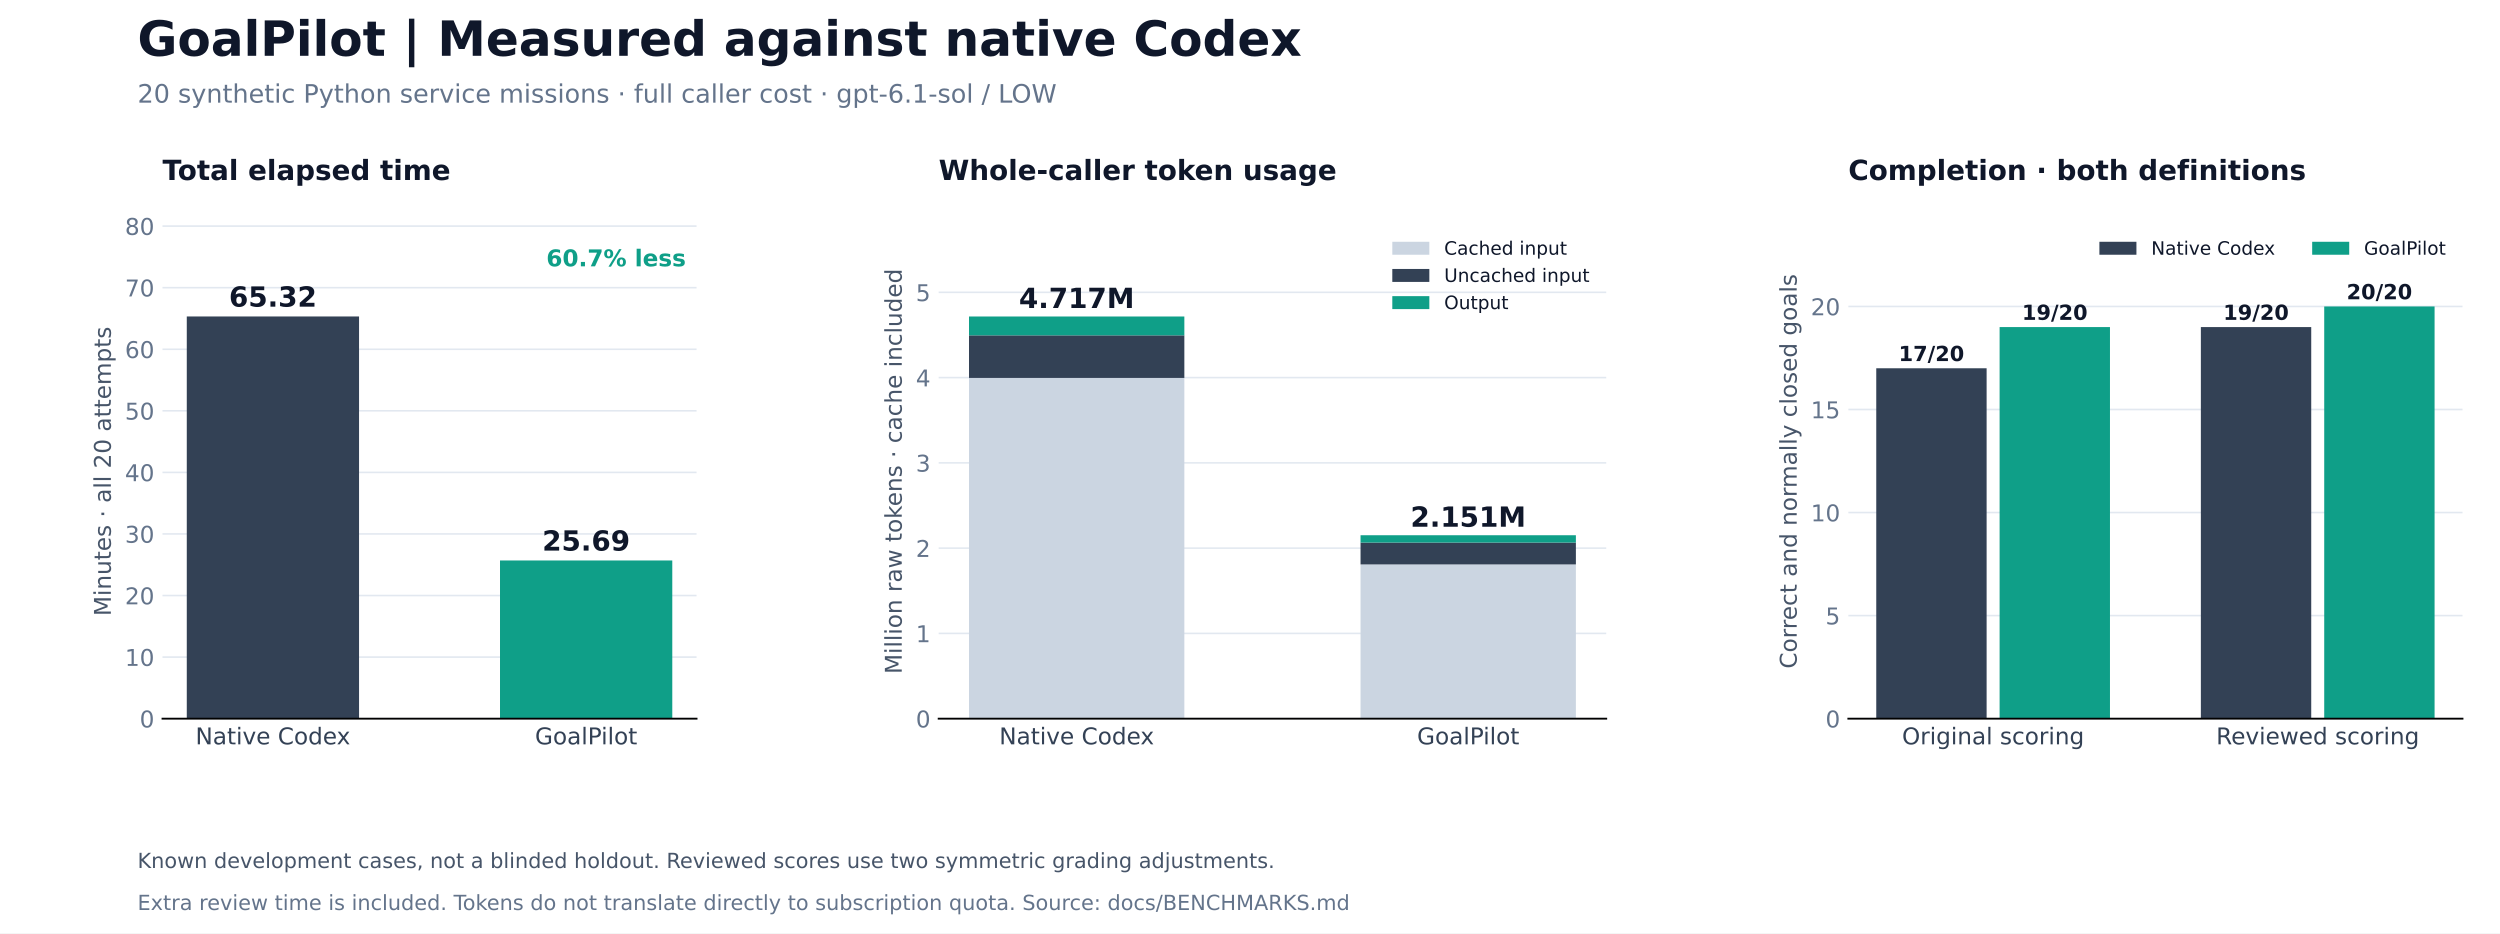
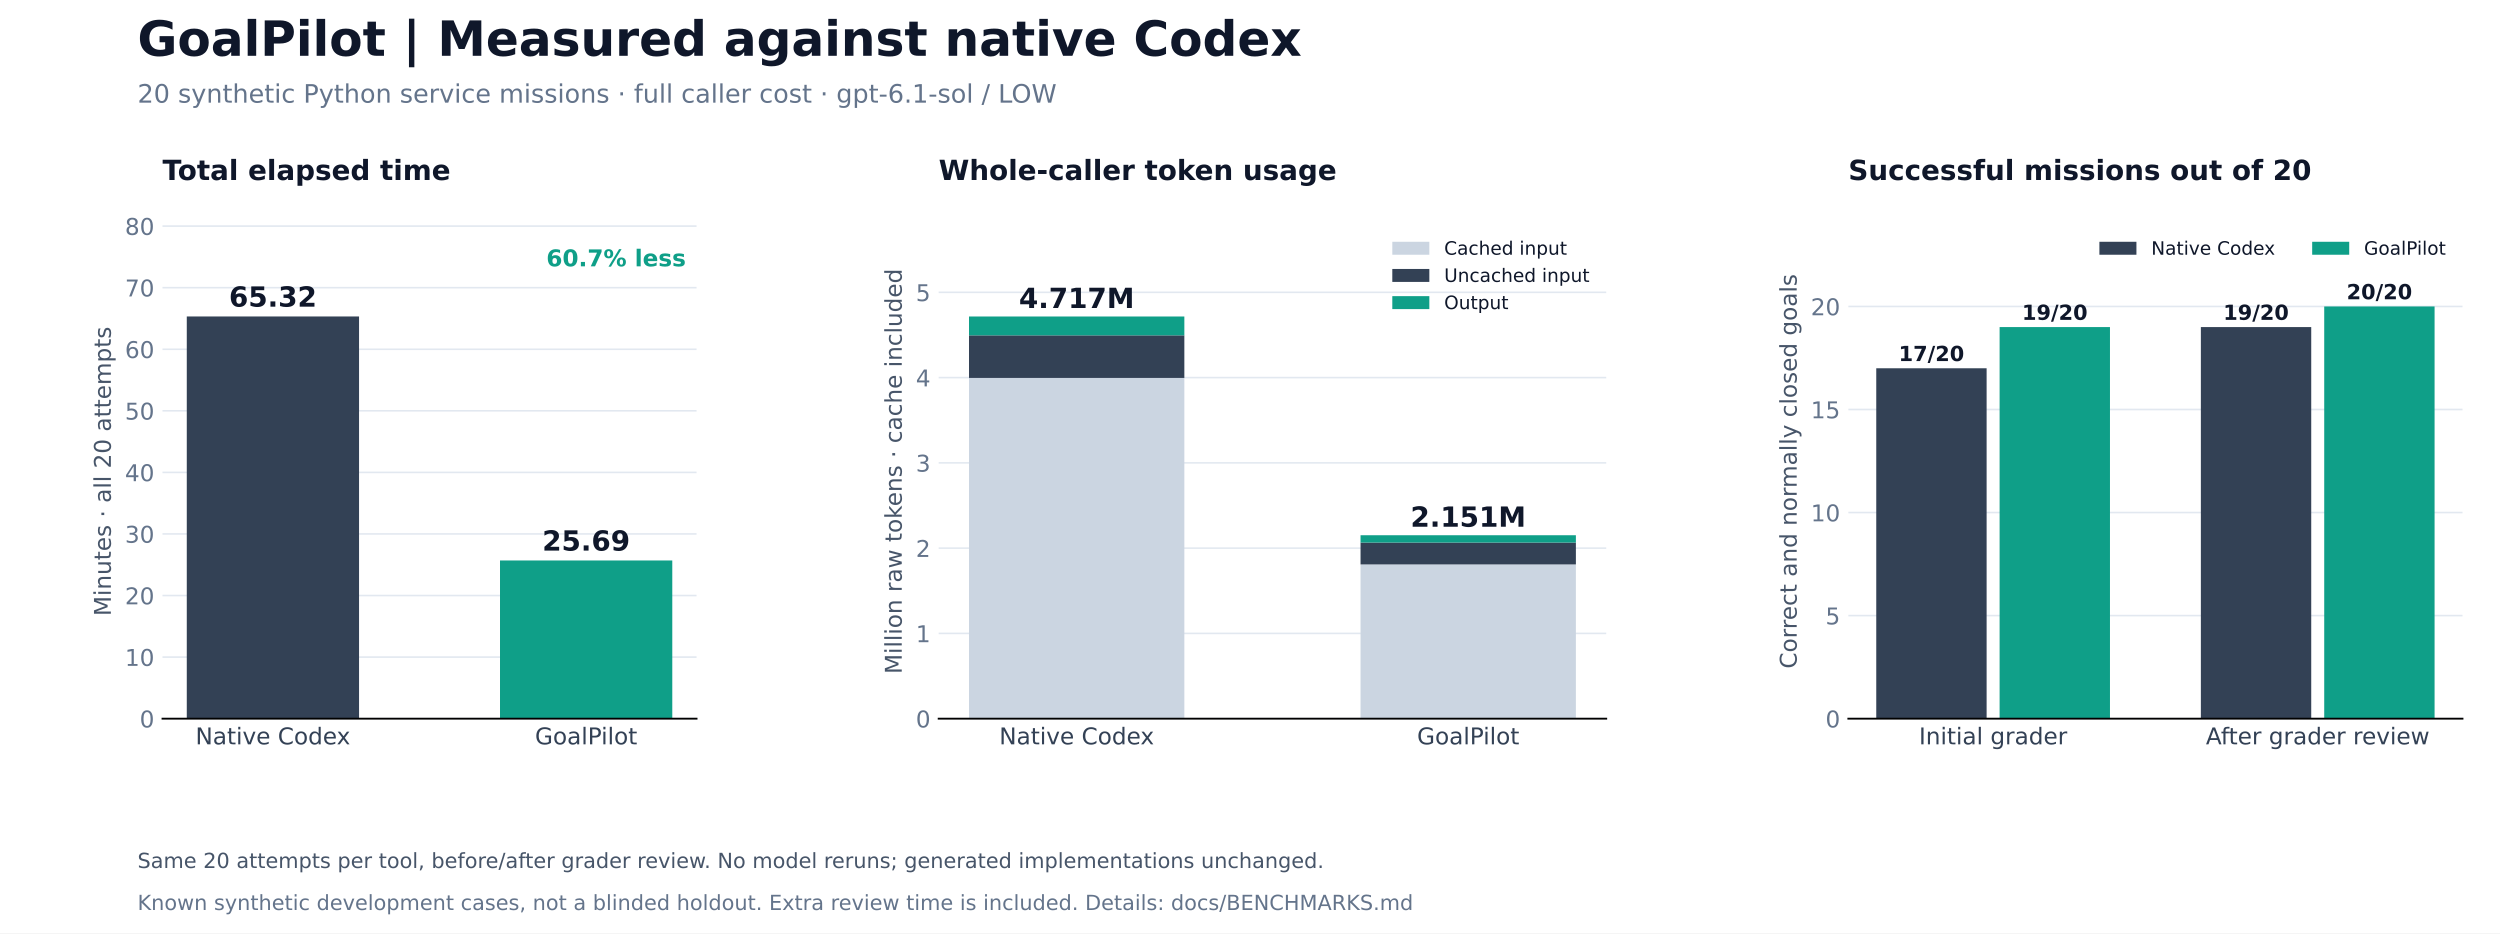
<svg xmlns="http://www.w3.org/2000/svg" width="1080pt" height="403.2pt" viewBox="0 0 1080 403.2" version="1.1">
  <defs>
    <style type="text/css">*{stroke-linejoin: round; stroke-linecap: butt}</style>
  </defs>
  <g id="figure_1">
    <g id="patch_1">
      <path d="M 0 403.2  L 1080 403.2  L 1080 0  L 0 0  z " style="fill: #ffffff" />
    </g>
    <g id="axes_1">
      <g id="patch_2">
        <path d="M 70.2 310.464  L 300.912 310.464  L 300.912 96.768  L 70.2 96.768  z " style="fill: #ffffff" />
      </g>
      <g id="matplotlib.axis_1">
        <g id="xtick_1">
          <g id="line2d_1" />
          <g id="text_1">
            <text style="font-size: 10px; font-family: 'DejaVu Sans'; text-anchor: middle; fill: #334155" x="117.899" y="321.562" transform="rotate(-0 117.8985 321.5624)">Native Codex</text>
          </g>
        </g>
        <g id="xtick_2">
          <g id="line2d_2" />
          <g id="text_2">
            <text style="font-size: 10px; font-family: 'DejaVu Sans'; text-anchor: middle; fill: #334155" x="253.214" y="321.562" transform="rotate(-0 253.2135 321.5624)">GoalPilot</text>
          </g>
        </g>
      </g>
      <g id="matplotlib.axis_2">
        <g id="ytick_1">
          <g id="line2d_3">
-             <path d="M 70.2 310.464  L 300.912 310.464  " clip-path="url(#p4204b32183)" style="fill: none; stroke: #e2e8f0; stroke-width: 0.7; stroke-linecap: square" />
+             <path d="M 70.2 310.464  L 300.912 310.464  " clip-path="url(#pd821f98f70)" style="fill: none; stroke: #e2e8f0; stroke-width: 0.7; stroke-linecap: square" />
          </g>
          <g id="line2d_4" />
          <g id="text_3">
            <text style="font-size: 10px; font-family: 'DejaVu Sans'; text-anchor: end; fill: #64748b" x="66.7" y="314.263" transform="rotate(-0 66.7 314.2632)">0</text>
          </g>
        </g>
        <g id="ytick_2">
          <g id="line2d_5">
-             <path d="M 70.2 283.865  L 300.912 283.865  " clip-path="url(#p4204b32183)" style="fill: none; stroke: #e2e8f0; stroke-width: 0.7; stroke-linecap: square" />
+             <path d="M 70.2 283.865  L 300.912 283.865  " clip-path="url(#pd821f98f70)" style="fill: none; stroke: #e2e8f0; stroke-width: 0.7; stroke-linecap: square" />
          </g>
          <g id="line2d_6" />
          <g id="text_4">
            <text style="font-size: 10px; font-family: 'DejaVu Sans'; text-anchor: end; fill: #64748b" x="66.7" y="287.665" transform="rotate(-0 66.7 287.6646)">10</text>
          </g>
        </g>
        <g id="ytick_3">
          <g id="line2d_7">
-             <path d="M 70.2 257.267  L 300.912 257.267  " clip-path="url(#p4204b32183)" style="fill: none; stroke: #e2e8f0; stroke-width: 0.7; stroke-linecap: square" />
+             <path d="M 70.2 257.267  L 300.912 257.267  " clip-path="url(#pd821f98f70)" style="fill: none; stroke: #e2e8f0; stroke-width: 0.7; stroke-linecap: square" />
          </g>
          <g id="line2d_8" />
          <g id="text_5">
            <text style="font-size: 10px; font-family: 'DejaVu Sans'; text-anchor: end; fill: #64748b" x="66.7" y="261.066" transform="rotate(-0 66.7 261.066)">20</text>
          </g>
        </g>
        <g id="ytick_4">
          <g id="line2d_9">
-             <path d="M 70.2 230.668  L 300.912 230.668  " clip-path="url(#p4204b32183)" style="fill: none; stroke: #e2e8f0; stroke-width: 0.7; stroke-linecap: square" />
+             <path d="M 70.2 230.668  L 300.912 230.668  " clip-path="url(#pd821f98f70)" style="fill: none; stroke: #e2e8f0; stroke-width: 0.7; stroke-linecap: square" />
          </g>
          <g id="line2d_10" />
          <g id="text_6">
            <text style="font-size: 10px; font-family: 'DejaVu Sans'; text-anchor: end; fill: #64748b" x="66.7" y="234.467" transform="rotate(-0 66.7 234.4674)">30</text>
          </g>
        </g>
        <g id="ytick_5">
          <g id="line2d_11">
-             <path d="M 70.2 204.07  L 300.912 204.07  " clip-path="url(#p4204b32183)" style="fill: none; stroke: #e2e8f0; stroke-width: 0.7; stroke-linecap: square" />
+             <path d="M 70.2 204.07  L 300.912 204.07  " clip-path="url(#pd821f98f70)" style="fill: none; stroke: #e2e8f0; stroke-width: 0.7; stroke-linecap: square" />
          </g>
          <g id="line2d_12" />
          <g id="text_7">
            <text style="font-size: 10px; font-family: 'DejaVu Sans'; text-anchor: end; fill: #64748b" x="66.7" y="207.869" transform="rotate(-0 66.7 207.8688)">40</text>
          </g>
        </g>
        <g id="ytick_6">
          <g id="line2d_13">
-             <path d="M 70.2 177.471  L 300.912 177.471  " clip-path="url(#p4204b32183)" style="fill: none; stroke: #e2e8f0; stroke-width: 0.7; stroke-linecap: square" />
+             <path d="M 70.2 177.471  L 300.912 177.471  " clip-path="url(#pd821f98f70)" style="fill: none; stroke: #e2e8f0; stroke-width: 0.7; stroke-linecap: square" />
          </g>
          <g id="line2d_14" />
          <g id="text_8">
            <text style="font-size: 10px; font-family: 'DejaVu Sans'; text-anchor: end; fill: #64748b" x="66.7" y="181.27" transform="rotate(-0 66.7 181.2702)">50</text>
          </g>
        </g>
        <g id="ytick_7">
          <g id="line2d_15">
-             <path d="M 70.2 150.872  L 300.912 150.872  " clip-path="url(#p4204b32183)" style="fill: none; stroke: #e2e8f0; stroke-width: 0.7; stroke-linecap: square" />
+             <path d="M 70.2 150.872  L 300.912 150.872  " clip-path="url(#pd821f98f70)" style="fill: none; stroke: #e2e8f0; stroke-width: 0.7; stroke-linecap: square" />
          </g>
          <g id="line2d_16" />
          <g id="text_9">
            <text style="font-size: 10px; font-family: 'DejaVu Sans'; text-anchor: end; fill: #64748b" x="66.7" y="154.672" transform="rotate(-0 66.7 154.6717)">60</text>
          </g>
        </g>
        <g id="ytick_8">
          <g id="line2d_17">
-             <path d="M 70.2 124.274  L 300.912 124.274  " clip-path="url(#p4204b32183)" style="fill: none; stroke: #e2e8f0; stroke-width: 0.7; stroke-linecap: square" />
+             <path d="M 70.2 124.274  L 300.912 124.274  " clip-path="url(#pd821f98f70)" style="fill: none; stroke: #e2e8f0; stroke-width: 0.7; stroke-linecap: square" />
          </g>
          <g id="line2d_18" />
          <g id="text_10">
            <text style="font-size: 10px; font-family: 'DejaVu Sans'; text-anchor: end; fill: #64748b" x="66.7" y="128.073" transform="rotate(-0 66.7 128.0731)">70</text>
          </g>
        </g>
        <g id="ytick_9">
          <g id="line2d_19">
-             <path d="M 70.2 97.675  L 300.912 97.675  " clip-path="url(#p4204b32183)" style="fill: none; stroke: #e2e8f0; stroke-width: 0.7; stroke-linecap: square" />
+             <path d="M 70.2 97.675  L 300.912 97.675  " clip-path="url(#pd821f98f70)" style="fill: none; stroke: #e2e8f0; stroke-width: 0.7; stroke-linecap: square" />
          </g>
          <g id="line2d_20" />
          <g id="text_11">
            <text style="font-size: 10px; font-family: 'DejaVu Sans'; text-anchor: end; fill: #64748b" x="66.7" y="101.474" transform="rotate(-0 66.7 101.4745)">80</text>
          </g>
        </g>
        <g id="text_12">
          <text style="font-size: 10px; font-family: 'DejaVu Sans'; text-anchor: middle; fill: #475569" x="47.895" y="203.616" transform="rotate(-90 47.89531 203.616)">Minutes · all 20 attempts</text>
        </g>
      </g>
      <g id="patch_3">
-         <path d="M 80.687 310.464  L 155.11 310.464  L 155.11 136.727  L 80.687 136.727  z " clip-path="url(#p4204b32183)" style="fill: #334155" />
+         <path d="M 80.687 310.464  L 155.11 310.464  L 155.11 136.727  L 80.687 136.727  z " clip-path="url(#pd821f98f70)" style="fill: #334155" />
      </g>
      <g id="patch_4">
-         <path d="M 216.002 310.464  L 290.425 310.464  L 290.425 242.122  L 216.002 242.122  z " clip-path="url(#p4204b32183)" style="fill: #0f9f88" />
+         <path d="M 216.002 310.464  L 290.425 310.464  L 290.425 242.122  L 216.002 242.122  z " clip-path="url(#pd821f98f70)" style="fill: #0f9f88" />
      </g>
      <g id="patch_5">
        <path d="M 70.2 310.464  L 300.912 310.464  " style="fill: none; stroke: #000000; stroke-width: 0.8; stroke-linejoin: miter; stroke-linecap: square" />
      </g>
      <g id="text_13">
        <text style="font-weight: 700; font-size: 12px; font-family: 'DejaVu Sans'; text-anchor: middle; fill: #0f172a" x="117.899" y="132.472" transform="rotate(-0 117.8985 132.4716)">65.32</text>
      </g>
      <g id="text_14">
        <text style="font-weight: 700; font-size: 12px; font-family: 'DejaVu Sans'; text-anchor: middle; fill: #0f172a" x="253.214" y="237.867" transform="rotate(-0 253.2135 237.8667)">25.69</text>
      </g>
      <g id="text_15">
        <text style="font-weight: 700; font-size: 10px; font-family: 'DejaVu Sans'; text-anchor: end; fill: #0f9f88" x="296.298" y="115.051" transform="rotate(-0 296.2978 115.0512)">60.7% less</text>
      </g>
      <g id="text_16">
        <text style="font-weight: 700; font-size: 12px; font-family: 'DejaVu Sans'; text-anchor: start; fill: #0f172a" x="70.2" y="77.768" transform="rotate(-0 70.2 77.768)">Total elapsed time</text>
      </g>
    </g>
    <g id="axes_2">
      <g id="patch_6">
        <path d="M 405.502 310.464  L 693.892 310.464  L 693.892 96.768  L 405.502 96.768  z " style="fill: #ffffff" />
      </g>
      <g id="matplotlib.axis_3">
        <g id="xtick_3">
          <g id="line2d_21" />
          <g id="text_17">
            <text style="font-size: 10px; font-family: 'DejaVu Sans'; text-anchor: middle; fill: #334155" x="465.125" y="321.562" transform="rotate(-0 465.1247 321.5624)">Native Codex</text>
          </g>
        </g>
        <g id="xtick_4">
          <g id="line2d_22" />
          <g id="text_18">
            <text style="font-size: 10px; font-family: 'DejaVu Sans'; text-anchor: middle; fill: #334155" x="634.268" y="321.562" transform="rotate(-0 634.2685 321.5624)">GoalPilot</text>
          </g>
        </g>
      </g>
      <g id="matplotlib.axis_4">
        <g id="ytick_10">
          <g id="line2d_23">
-             <path d="M 405.502 310.464  L 693.892 310.464  " clip-path="url(#pa1a9a97ee7)" style="fill: none; stroke: #e2e8f0; stroke-width: 0.7; stroke-linecap: square" />
+             <path d="M 405.502 310.464  L 693.892 310.464  " clip-path="url(#pf794f421fc)" style="fill: none; stroke: #e2e8f0; stroke-width: 0.7; stroke-linecap: square" />
          </g>
          <g id="line2d_24" />
          <g id="text_19">
            <text style="font-size: 10px; font-family: 'DejaVu Sans'; text-anchor: end; fill: #64748b" x="402.002" y="314.263" transform="rotate(-0 402.0015 314.2632)">0</text>
          </g>
        </g>
        <g id="ytick_11">
          <g id="line2d_25">
-             <path d="M 405.502 273.629  L 693.892 273.629  " clip-path="url(#pa1a9a97ee7)" style="fill: none; stroke: #e2e8f0; stroke-width: 0.7; stroke-linecap: square" />
+             <path d="M 405.502 273.629  L 693.892 273.629  " clip-path="url(#pf794f421fc)" style="fill: none; stroke: #e2e8f0; stroke-width: 0.7; stroke-linecap: square" />
          </g>
          <g id="line2d_26" />
          <g id="text_20">
            <text style="font-size: 10px; font-family: 'DejaVu Sans'; text-anchor: end; fill: #64748b" x="402.002" y="277.428" transform="rotate(-0 402.0015 277.4279)">1</text>
          </g>
        </g>
        <g id="ytick_12">
          <g id="line2d_27">
-             <path d="M 405.502 236.793  L 693.892 236.793  " clip-path="url(#pa1a9a97ee7)" style="fill: none; stroke: #e2e8f0; stroke-width: 0.7; stroke-linecap: square" />
+             <path d="M 405.502 236.793  L 693.892 236.793  " clip-path="url(#pf794f421fc)" style="fill: none; stroke: #e2e8f0; stroke-width: 0.7; stroke-linecap: square" />
          </g>
          <g id="line2d_28" />
          <g id="text_21">
            <text style="font-size: 10px; font-family: 'DejaVu Sans'; text-anchor: end; fill: #64748b" x="402.002" y="240.593" transform="rotate(-0 402.0015 240.5927)">2</text>
          </g>
        </g>
        <g id="ytick_13">
          <g id="line2d_29">
-             <path d="M 405.502 199.958  L 693.892 199.958  " clip-path="url(#pa1a9a97ee7)" style="fill: none; stroke: #e2e8f0; stroke-width: 0.7; stroke-linecap: square" />
+             <path d="M 405.502 199.958  L 693.892 199.958  " clip-path="url(#pf794f421fc)" style="fill: none; stroke: #e2e8f0; stroke-width: 0.7; stroke-linecap: square" />
          </g>
          <g id="line2d_30" />
          <g id="text_22">
            <text style="font-size: 10px; font-family: 'DejaVu Sans'; text-anchor: end; fill: #64748b" x="402.002" y="203.757" transform="rotate(-0 402.0015 203.7574)">3</text>
          </g>
        </g>
        <g id="ytick_14">
          <g id="line2d_31">
-             <path d="M 405.502 163.123  L 693.892 163.123  " clip-path="url(#pa1a9a97ee7)" style="fill: none; stroke: #e2e8f0; stroke-width: 0.7; stroke-linecap: square" />
+             <path d="M 405.502 163.123  L 693.892 163.123  " clip-path="url(#pf794f421fc)" style="fill: none; stroke: #e2e8f0; stroke-width: 0.7; stroke-linecap: square" />
          </g>
          <g id="line2d_32" />
          <g id="text_23">
            <text style="font-size: 10px; font-family: 'DejaVu Sans'; text-anchor: end; fill: #64748b" x="402.002" y="166.922" transform="rotate(-0 402.0015 166.9221)">4</text>
          </g>
        </g>
        <g id="ytick_15">
          <g id="line2d_33">
-             <path d="M 405.502 126.288  L 693.892 126.288  " clip-path="url(#pa1a9a97ee7)" style="fill: none; stroke: #e2e8f0; stroke-width: 0.7; stroke-linecap: square" />
+             <path d="M 405.502 126.288  L 693.892 126.288  " clip-path="url(#pf794f421fc)" style="fill: none; stroke: #e2e8f0; stroke-width: 0.7; stroke-linecap: square" />
          </g>
          <g id="line2d_34" />
          <g id="text_24">
            <text style="font-size: 10px; font-family: 'DejaVu Sans'; text-anchor: end; fill: #64748b" x="402.002" y="130.087" transform="rotate(-0 402.0015 130.0868)">5</text>
          </g>
        </g>
        <g id="text_25">
          <text style="font-size: 10px; font-family: 'DejaVu Sans'; text-anchor: middle; fill: #475569" x="389.559" y="203.616" transform="rotate(-90 389.5594 203.616)">Million raw tokens · cache included</text>
        </g>
      </g>
      <g id="patch_7">
-         <path d="M 418.61 310.464  L 511.639 310.464  L 511.639 163.264  L 418.61 163.264  z " clip-path="url(#pa1a9a97ee7)" style="fill: #cbd5e1" />
+         <path d="M 418.61 310.464  L 511.639 310.464  L 511.639 163.264  L 418.61 163.264  z " clip-path="url(#pf794f421fc)" style="fill: #cbd5e1" />
      </g>
      <g id="patch_8">
-         <path d="M 587.754 310.464  L 680.783 310.464  L 680.783 243.833  L 587.754 243.833  z " clip-path="url(#pa1a9a97ee7)" style="fill: #cbd5e1" />
+         <path d="M 587.754 310.464  L 680.783 310.464  L 680.783 243.833  L 587.754 243.833  z " clip-path="url(#pf794f421fc)" style="fill: #cbd5e1" />
      </g>
      <g id="patch_9">
-         <path d="M 418.61 163.264  L 511.639 163.264  L 511.639 144.868  L 418.61 144.868  z " clip-path="url(#pa1a9a97ee7)" style="fill: #334155" />
+         <path d="M 418.61 163.264  L 511.639 163.264  L 511.639 144.868  L 418.61 144.868  z " clip-path="url(#pf794f421fc)" style="fill: #334155" />
      </g>
      <g id="patch_10">
-         <path d="M 587.754 243.833  L 680.783 243.833  L 680.783 234.39  L 587.754 234.39  z " clip-path="url(#pa1a9a97ee7)" style="fill: #334155" />
+         <path d="M 587.754 243.833  L 680.783 243.833  L 680.783 234.39  L 587.754 234.39  z " clip-path="url(#pf794f421fc)" style="fill: #334155" />
      </g>
      <g id="patch_11">
-         <path d="M 418.61 144.868  L 511.639 144.868  L 511.639 136.727  L 418.61 136.727  z " clip-path="url(#pa1a9a97ee7)" style="fill: #0f9f88" />
+         <path d="M 418.61 144.868  L 511.639 144.868  L 511.639 136.727  L 418.61 136.727  z " clip-path="url(#pf794f421fc)" style="fill: #0f9f88" />
      </g>
      <g id="patch_12">
-         <path d="M 587.754 234.39  L 680.783 234.39  L 680.783 231.222  L 587.754 231.222  z " clip-path="url(#pa1a9a97ee7)" style="fill: #0f9f88" />
+         <path d="M 587.754 234.39  L 680.783 234.39  L 680.783 231.222  L 587.754 231.222  z " clip-path="url(#pf794f421fc)" style="fill: #0f9f88" />
      </g>
      <g id="patch_13">
        <path d="M 405.502 310.464  L 693.892 310.464  " style="fill: none; stroke: #000000; stroke-width: 0.8; stroke-linejoin: miter; stroke-linecap: square" />
      </g>
      <g id="text_26">
        <text style="font-weight: 700; font-size: 12px; font-family: 'DejaVu Sans'; text-anchor: middle; fill: #0f172a" x="465.125" y="133.044" transform="rotate(-0 465.1247 133.0439)">4.717M</text>
      </g>
      <g id="text_27">
        <text style="font-weight: 700; font-size: 12px; font-family: 'DejaVu Sans'; text-anchor: middle; fill: #0f172a" x="634.268" y="227.539" transform="rotate(-0 634.2685 227.5385)">2.151M</text>
      </g>
      <g id="text_28">
        <text style="font-weight: 700; font-size: 12px; font-family: 'DejaVu Sans'; text-anchor: start; fill: #0f172a" x="405.502" y="77.768" transform="rotate(-0 405.5015 77.768)">Whole-caller token usage</text>
      </g>
      <g id="legend_1">
        <g id="patch_14">
          <path d="M 601.475 110.047  L 617.475 110.047  L 617.475 104.447  L 601.475 104.447  z " style="fill: #cbd5e1" />
        </g>
        <g id="text_29">
          <text style="font-size: 8px; font-family: 'DejaVu Sans'; text-anchor: start; fill: #0f172a" x="623.875" y="110.047" transform="rotate(-0 623.8754 110.0468)">Cached input</text>
        </g>
        <g id="patch_15">
          <path d="M 601.475 121.789  L 617.475 121.789  L 617.475 116.189  L 601.475 116.189  z " style="fill: #334155" />
        </g>
        <g id="text_30">
          <text style="font-size: 8px; font-family: 'DejaVu Sans'; text-anchor: start; fill: #0f172a" x="623.875" y="121.789" transform="rotate(-0 623.8754 121.7892)">Uncached input</text>
        </g>
        <g id="patch_16">
          <path d="M 601.475 133.532  L 617.475 133.532  L 617.475 127.932  L 601.475 127.932  z " style="fill: #0f9f88" />
        </g>
        <g id="text_31">
          <text style="font-size: 8px; font-family: 'DejaVu Sans'; text-anchor: start; fill: #0f172a" x="623.875" y="133.532" transform="rotate(-0 623.8754 133.5317)">Output</text>
        </g>
      </g>
    </g>
    <g id="axes_3">
      <g id="patch_17">
        <path d="M 798.481 310.464  L 1063.8 310.464  L 1063.8 96.768  L 798.481 96.768  z " style="fill: #ffffff" />
      </g>
      <g id="matplotlib.axis_5">
        <g id="xtick_5">
          <g id="line2d_35" />
          <g id="text_32">
-             <text style="font-size: 10px; font-family: 'DejaVu Sans'; text-anchor: middle; fill: #334155" x="861.025" y="321.562" transform="rotate(-0 861.0246 321.5624)">Original scoring</text>
+             <text style="font-size: 10px; font-family: 'DejaVu Sans'; text-anchor: middle; fill: #334155" x="861.025" y="321.562" transform="rotate(-0 861.0246 321.5624)">Initial grader</text>
          </g>
        </g>
        <g id="xtick_6">
          <g id="line2d_36" />
          <g id="text_33">
-             <text style="font-size: 10px; font-family: 'DejaVu Sans'; text-anchor: middle; fill: #334155" x="1001.257" y="321.562" transform="rotate(-0 1001.257 321.5624)">Reviewed scoring</text>
+             <text style="font-size: 10px; font-family: 'DejaVu Sans'; text-anchor: middle; fill: #334155" x="1001.257" y="321.562" transform="rotate(-0 1001.257 321.5624)">After grader review</text>
          </g>
        </g>
      </g>
      <g id="matplotlib.axis_6">
        <g id="ytick_16">
          <g id="line2d_37">
-             <path d="M 798.481 310.464  L 1063.8 310.464  " clip-path="url(#pb97d754a53)" style="fill: none; stroke: #e2e8f0; stroke-width: 0.7; stroke-linecap: square" />
+             <path d="M 798.481 310.464  L 1063.8 310.464  " clip-path="url(#p9183b57ade)" style="fill: none; stroke: #e2e8f0; stroke-width: 0.7; stroke-linecap: square" />
          </g>
          <g id="line2d_38" />
          <g id="text_34">
            <text style="font-size: 10px; font-family: 'DejaVu Sans'; text-anchor: end; fill: #64748b" x="794.981" y="314.263" transform="rotate(-0 794.9811 314.2632)">0</text>
          </g>
        </g>
        <g id="ytick_17">
          <g id="line2d_39">
-             <path d="M 798.481 265.944  L 1063.8 265.944  " clip-path="url(#pb97d754a53)" style="fill: none; stroke: #e2e8f0; stroke-width: 0.7; stroke-linecap: square" />
+             <path d="M 798.481 265.944  L 1063.8 265.944  " clip-path="url(#p9183b57ade)" style="fill: none; stroke: #e2e8f0; stroke-width: 0.7; stroke-linecap: square" />
          </g>
          <g id="line2d_40" />
          <g id="text_35">
            <text style="font-size: 10px; font-family: 'DejaVu Sans'; text-anchor: end; fill: #64748b" x="794.981" y="269.743" transform="rotate(-0 794.9811 269.7432)">5</text>
          </g>
        </g>
        <g id="ytick_18">
          <g id="line2d_41">
-             <path d="M 798.481 221.424  L 1063.8 221.424  " clip-path="url(#pb97d754a53)" style="fill: none; stroke: #e2e8f0; stroke-width: 0.7; stroke-linecap: square" />
+             <path d="M 798.481 221.424  L 1063.8 221.424  " clip-path="url(#p9183b57ade)" style="fill: none; stroke: #e2e8f0; stroke-width: 0.7; stroke-linecap: square" />
          </g>
          <g id="line2d_42" />
          <g id="text_36">
            <text style="font-size: 10px; font-family: 'DejaVu Sans'; text-anchor: end; fill: #64748b" x="794.981" y="225.223" transform="rotate(-0 794.9811 225.2232)">10</text>
          </g>
        </g>
        <g id="ytick_19">
          <g id="line2d_43">
-             <path d="M 798.481 176.904  L 1063.8 176.904  " clip-path="url(#pb97d754a53)" style="fill: none; stroke: #e2e8f0; stroke-width: 0.7; stroke-linecap: square" />
+             <path d="M 798.481 176.904  L 1063.8 176.904  " clip-path="url(#p9183b57ade)" style="fill: none; stroke: #e2e8f0; stroke-width: 0.7; stroke-linecap: square" />
          </g>
          <g id="line2d_44" />
          <g id="text_37">
            <text style="font-size: 10px; font-family: 'DejaVu Sans'; text-anchor: end; fill: #64748b" x="794.981" y="180.703" transform="rotate(-0 794.9811 180.7032)">15</text>
          </g>
        </g>
        <g id="ytick_20">
          <g id="line2d_45">
-             <path d="M 798.481 132.384  L 1063.8 132.384  " clip-path="url(#pb97d754a53)" style="fill: none; stroke: #e2e8f0; stroke-width: 0.7; stroke-linecap: square" />
+             <path d="M 798.481 132.384  L 1063.8 132.384  " clip-path="url(#p9183b57ade)" style="fill: none; stroke: #e2e8f0; stroke-width: 0.7; stroke-linecap: square" />
          </g>
          <g id="line2d_46" />
          <g id="text_38">
            <text style="font-size: 10px; font-family: 'DejaVu Sans'; text-anchor: end; fill: #64748b" x="794.981" y="136.183" transform="rotate(-0 794.9811 136.1832)">20</text>
          </g>
        </g>
        <g id="text_39">
          <text style="font-size: 10px; font-family: 'DejaVu Sans'; text-anchor: middle; fill: #475569" x="776.176" y="203.616" transform="rotate(-90 776.1764 203.616)">Correct and normally closed goals</text>
        </g>
      </g>
      <g id="patch_18">
-         <path d="M 810.541 310.464  L 858.22 310.464  L 858.22 159.096  L 810.541 159.096  z " clip-path="url(#pb97d754a53)" style="fill: #334155" />
+         <path d="M 810.541 310.464  L 858.22 310.464  L 858.22 159.096  L 810.541 159.096  z " clip-path="url(#p9183b57ade)" style="fill: #334155" />
      </g>
      <g id="patch_19">
-         <path d="M 950.773 310.464  L 998.452 310.464  L 998.452 141.288  L 950.773 141.288  z " clip-path="url(#pb97d754a53)" style="fill: #334155" />
+         <path d="M 950.773 310.464  L 998.452 310.464  L 998.452 141.288  L 950.773 141.288  z " clip-path="url(#p9183b57ade)" style="fill: #334155" />
      </g>
      <g id="patch_20">
-         <path d="M 863.829 310.464  L 911.508 310.464  L 911.508 141.288  L 863.829 141.288  z " clip-path="url(#pb97d754a53)" style="fill: #0f9f88" />
+         <path d="M 863.829 310.464  L 911.508 310.464  L 911.508 141.288  L 863.829 141.288  z " clip-path="url(#p9183b57ade)" style="fill: #0f9f88" />
      </g>
      <g id="patch_21">
-         <path d="M 1004.061 310.464  L 1051.74 310.464  L 1051.74 132.384  L 1004.061 132.384  z " clip-path="url(#pb97d754a53)" style="fill: #0f9f88" />
+         <path d="M 1004.061 310.464  L 1051.74 310.464  L 1051.74 132.384  L 1004.061 132.384  z " clip-path="url(#p9183b57ade)" style="fill: #0f9f88" />
      </g>
      <g id="patch_22">
        <path d="M 798.481 310.464  L 1063.8 310.464  " style="fill: none; stroke: #000000; stroke-width: 0.8; stroke-linejoin: miter; stroke-linecap: square" />
      </g>
      <g id="text_40">
        <text style="font-weight: 700; font-size: 9px; font-family: 'DejaVu Sans'; text-anchor: middle; fill: #0f172a" x="834.38" y="155.98" transform="rotate(-0 834.3805 155.9796)">17/20</text>
      </g>
      <g id="text_41">
        <text style="font-weight: 700; font-size: 9px; font-family: 'DejaVu Sans'; text-anchor: middle; fill: #0f172a" x="974.612" y="138.172" transform="rotate(-0 974.6125 138.1716)">19/20</text>
      </g>
      <g id="text_42">
        <text style="font-weight: 700; font-size: 9px; font-family: 'DejaVu Sans'; text-anchor: middle; fill: #0f172a" x="887.669" y="138.172" transform="rotate(-0 887.6686 138.1716)">19/20</text>
      </g>
      <g id="text_43">
        <text style="font-weight: 700; font-size: 9px; font-family: 'DejaVu Sans'; text-anchor: middle; fill: #0f172a" x="1027.901" y="129.268" transform="rotate(-0 1027.901 129.2676)">20/20</text>
      </g>
      <g id="text_44">
-         <text style="font-weight: 700; font-size: 12px; font-family: 'DejaVu Sans'; text-anchor: start; fill: #0f172a" x="798.481" y="77.768" transform="rotate(-0 798.4811 77.768)">Completion · both definitions</text>
+         <text style="font-weight: 700; font-size: 12px; font-family: 'DejaVu Sans'; text-anchor: start; fill: #0f172a" x="798.481" y="77.768" transform="rotate(-0 798.4811 77.768)">Successful missions out of 20</text>
      </g>
      <g id="legend_2">
        <g id="patch_23">
          <path d="M 906.938 110.047  L 922.938 110.047  L 922.938 104.447  L 906.938 104.447  z " style="fill: #334155" />
        </g>
        <g id="text_45">
          <text style="font-size: 8px; font-family: 'DejaVu Sans'; text-anchor: start; fill: #0f172a" x="929.337" y="110.047" transform="rotate(-0 929.3375 110.0468)">Native Codex</text>
        </g>
        <g id="patch_24">
          <path d="M 998.861 110.047  L 1014.861 110.047  L 1014.861 104.447  L 998.861 104.447  z " style="fill: #0f9f88" />
        </g>
        <g id="text_46">
          <text style="font-size: 8px; font-family: 'DejaVu Sans'; text-anchor: start; fill: #0f172a" x="1021.261" y="110.047" transform="rotate(-0 1021.261 110.0468)">GoalPilot</text>
        </g>
      </g>
    </g>
    <g id="text_47">
      <text style="font-weight: 700; font-size: 21px; font-family: 'DejaVu Sans'; text-anchor: start; fill: #0f172a" x="59.4" y="24.113" transform="rotate(-0 59.4 24.11259)">GoalPilot  |  Measured against native Codex</text>
    </g>
    <g id="text_48">
      <text style="font-size: 11px; font-family: 'DejaVu Sans'; text-anchor: start; fill: #64748b" x="59.4" y="44.352" transform="rotate(-0 59.4 44.352)">20 synthetic Python service missions · full caller cost · gpt-6.1-sol / LOW</text>
    </g>
    <g id="text_49">
-       <text style="font-size: 9px; font-family: 'DejaVu Sans'; text-anchor: start; fill: #475569" x="59.4" y="374.976" transform="rotate(-0 59.4 374.976)">Known development cases, not a blinded holdout. Reviewed scores use two symmetric grading adjustments.</text>
+       <text style="font-size: 9px; font-family: 'DejaVu Sans'; text-anchor: start; fill: #475569" x="59.4" y="374.976" transform="rotate(-0 59.4 374.976)">Same 20 attempts per tool, before/after grader review. No model reruns; generated implementations unchanged.</text>
    </g>
    <g id="text_50">
-       <text style="font-size: 9px; font-family: 'DejaVu Sans'; text-anchor: start; fill: #64748b" x="59.4" y="393.12" transform="rotate(-0 59.4 393.12)">Extra review time is included. Tokens do not translate directly to subscription quota. Source: docs/BENCHMARKS.md</text>
+       <text style="font-size: 9px; font-family: 'DejaVu Sans'; text-anchor: start; fill: #64748b" x="59.4" y="393.12" transform="rotate(-0 59.4 393.12)">Known synthetic development cases, not a blinded holdout. Extra review time is included. Details: docs/BENCHMARKS.md</text>
    </g>
  </g>
  <defs>
-     <clipPath id="p4204b32183">
+     <clipPath id="pd821f98f70">
      <rect x="70.2" y="96.768" width="230.712" height="213.696" />
    </clipPath>
-     <clipPath id="pa1a9a97ee7">
+     <clipPath id="pf794f421fc">
      <rect x="405.502" y="96.768" width="288.39" height="213.696" />
    </clipPath>
-     <clipPath id="pb97d754a53">
+     <clipPath id="p9183b57ade">
      <rect x="798.481" y="96.768" width="265.319" height="213.696" />
    </clipPath>
  </defs>
</svg>
